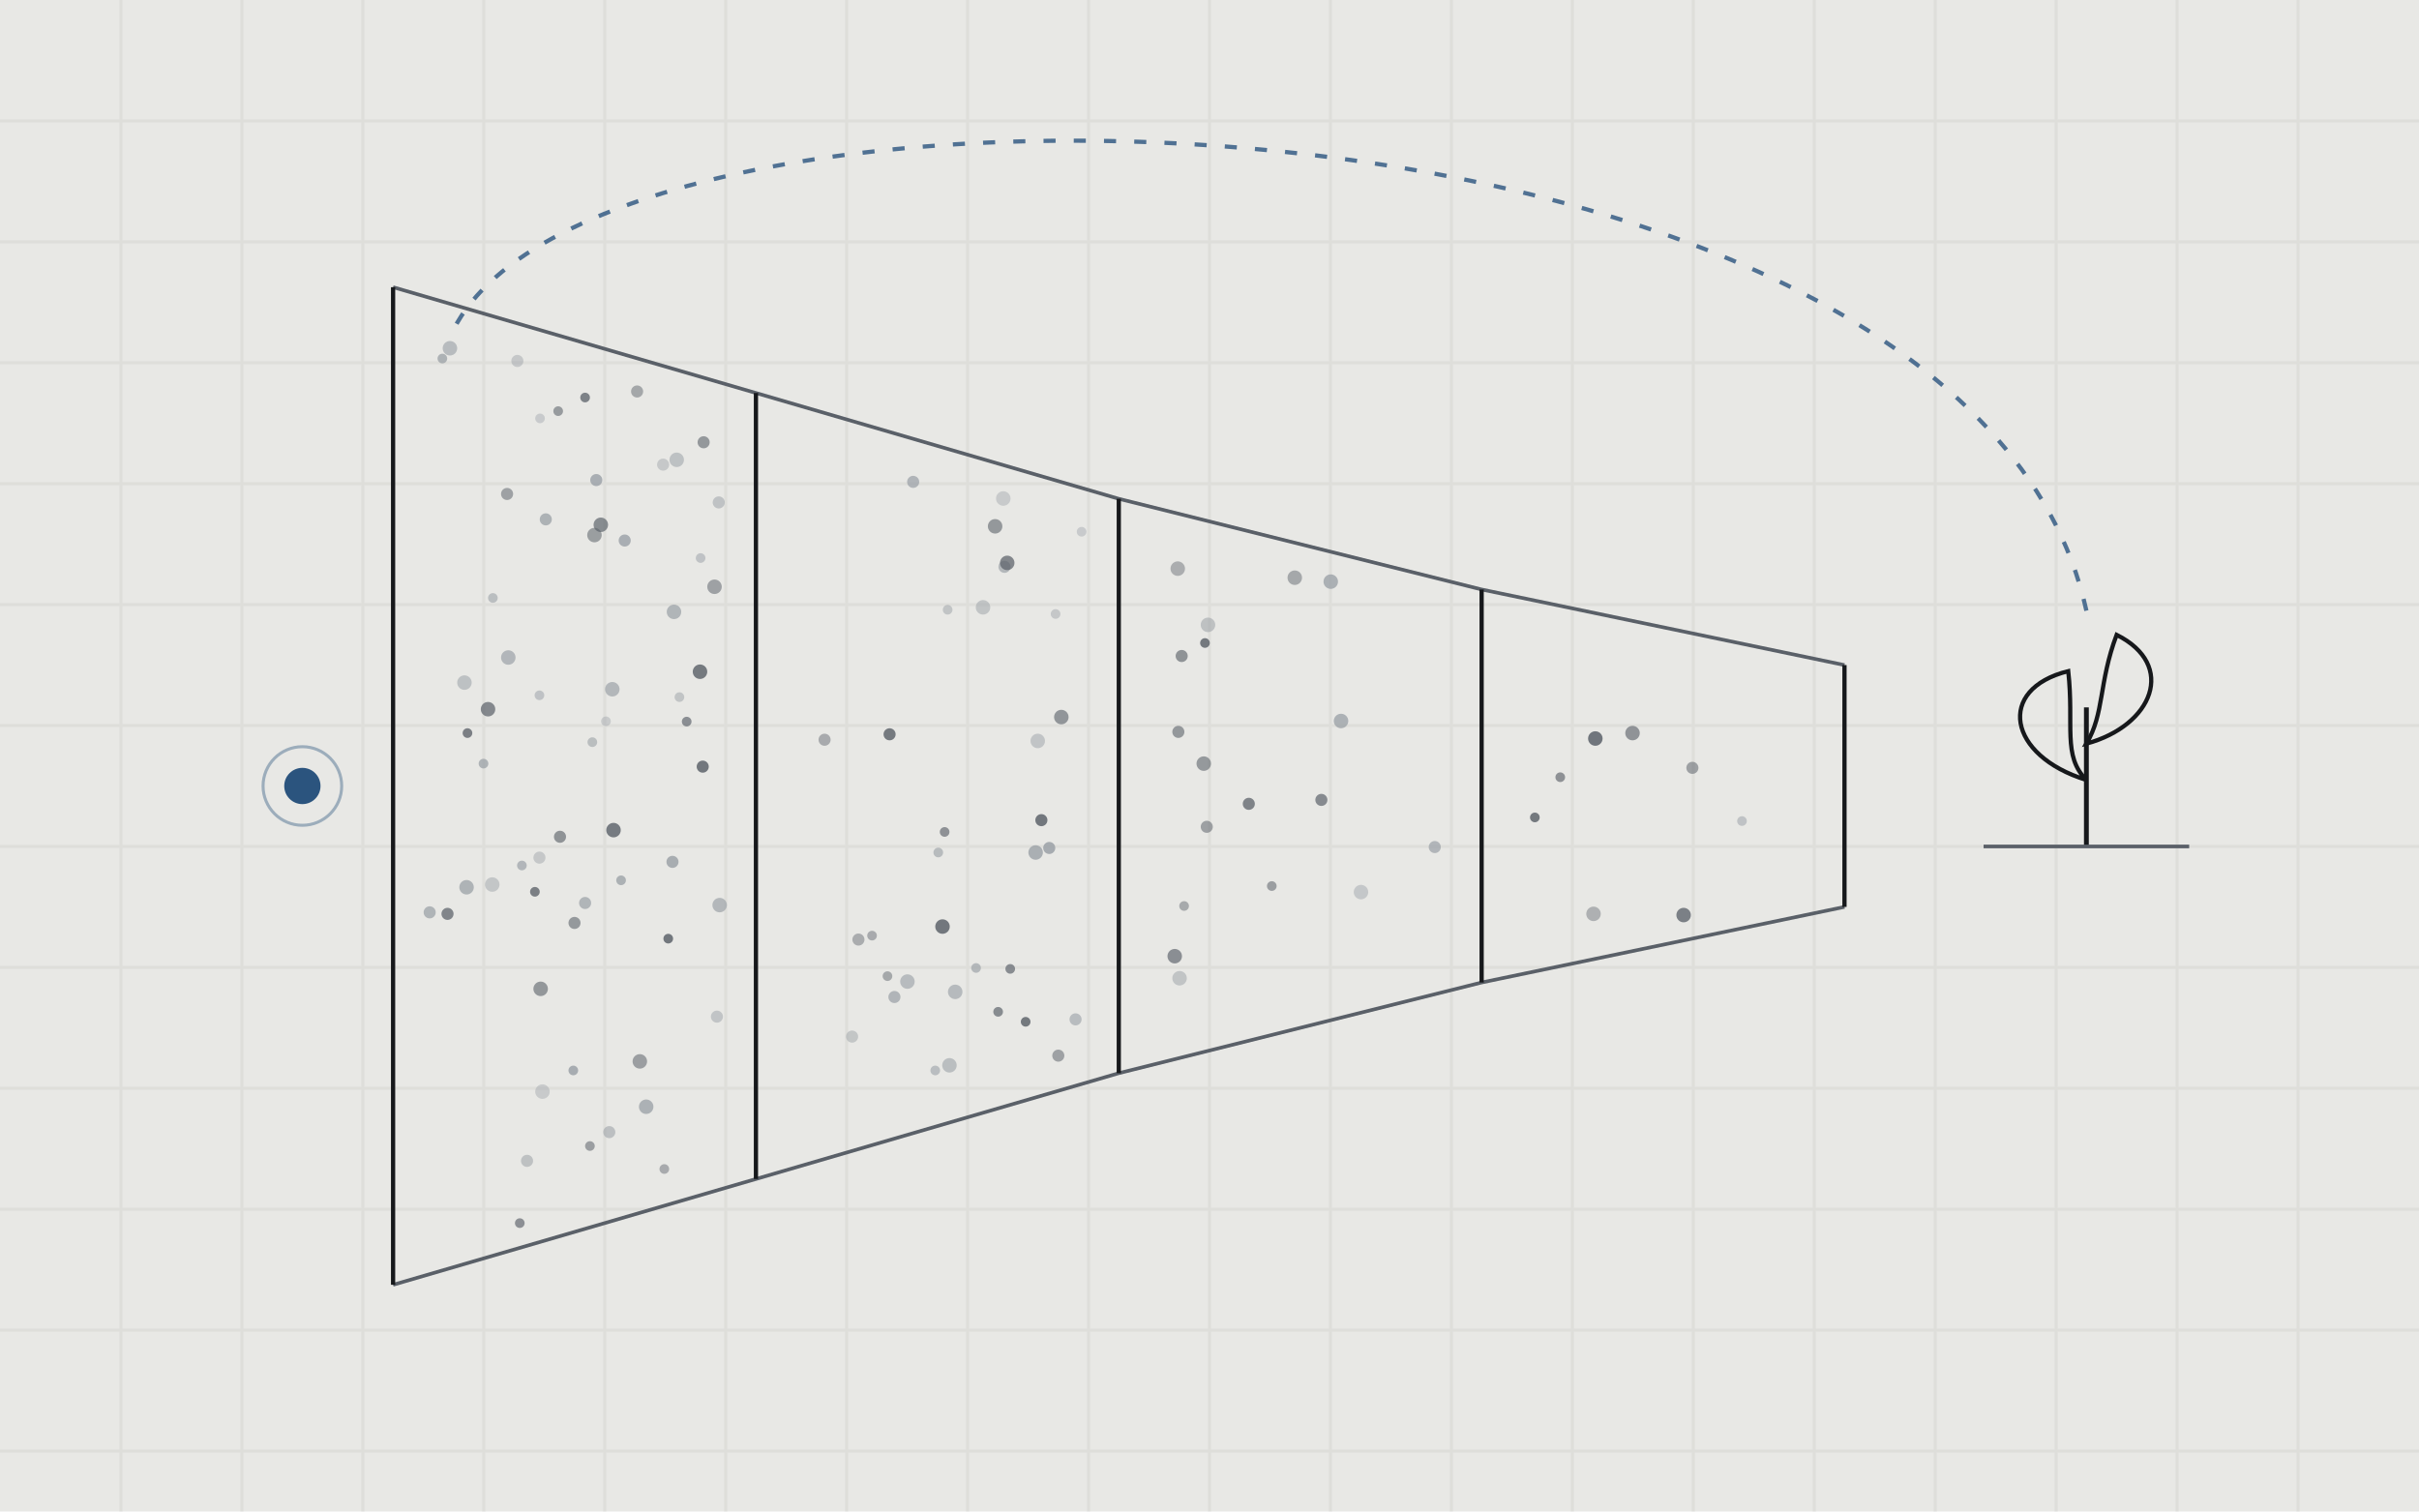
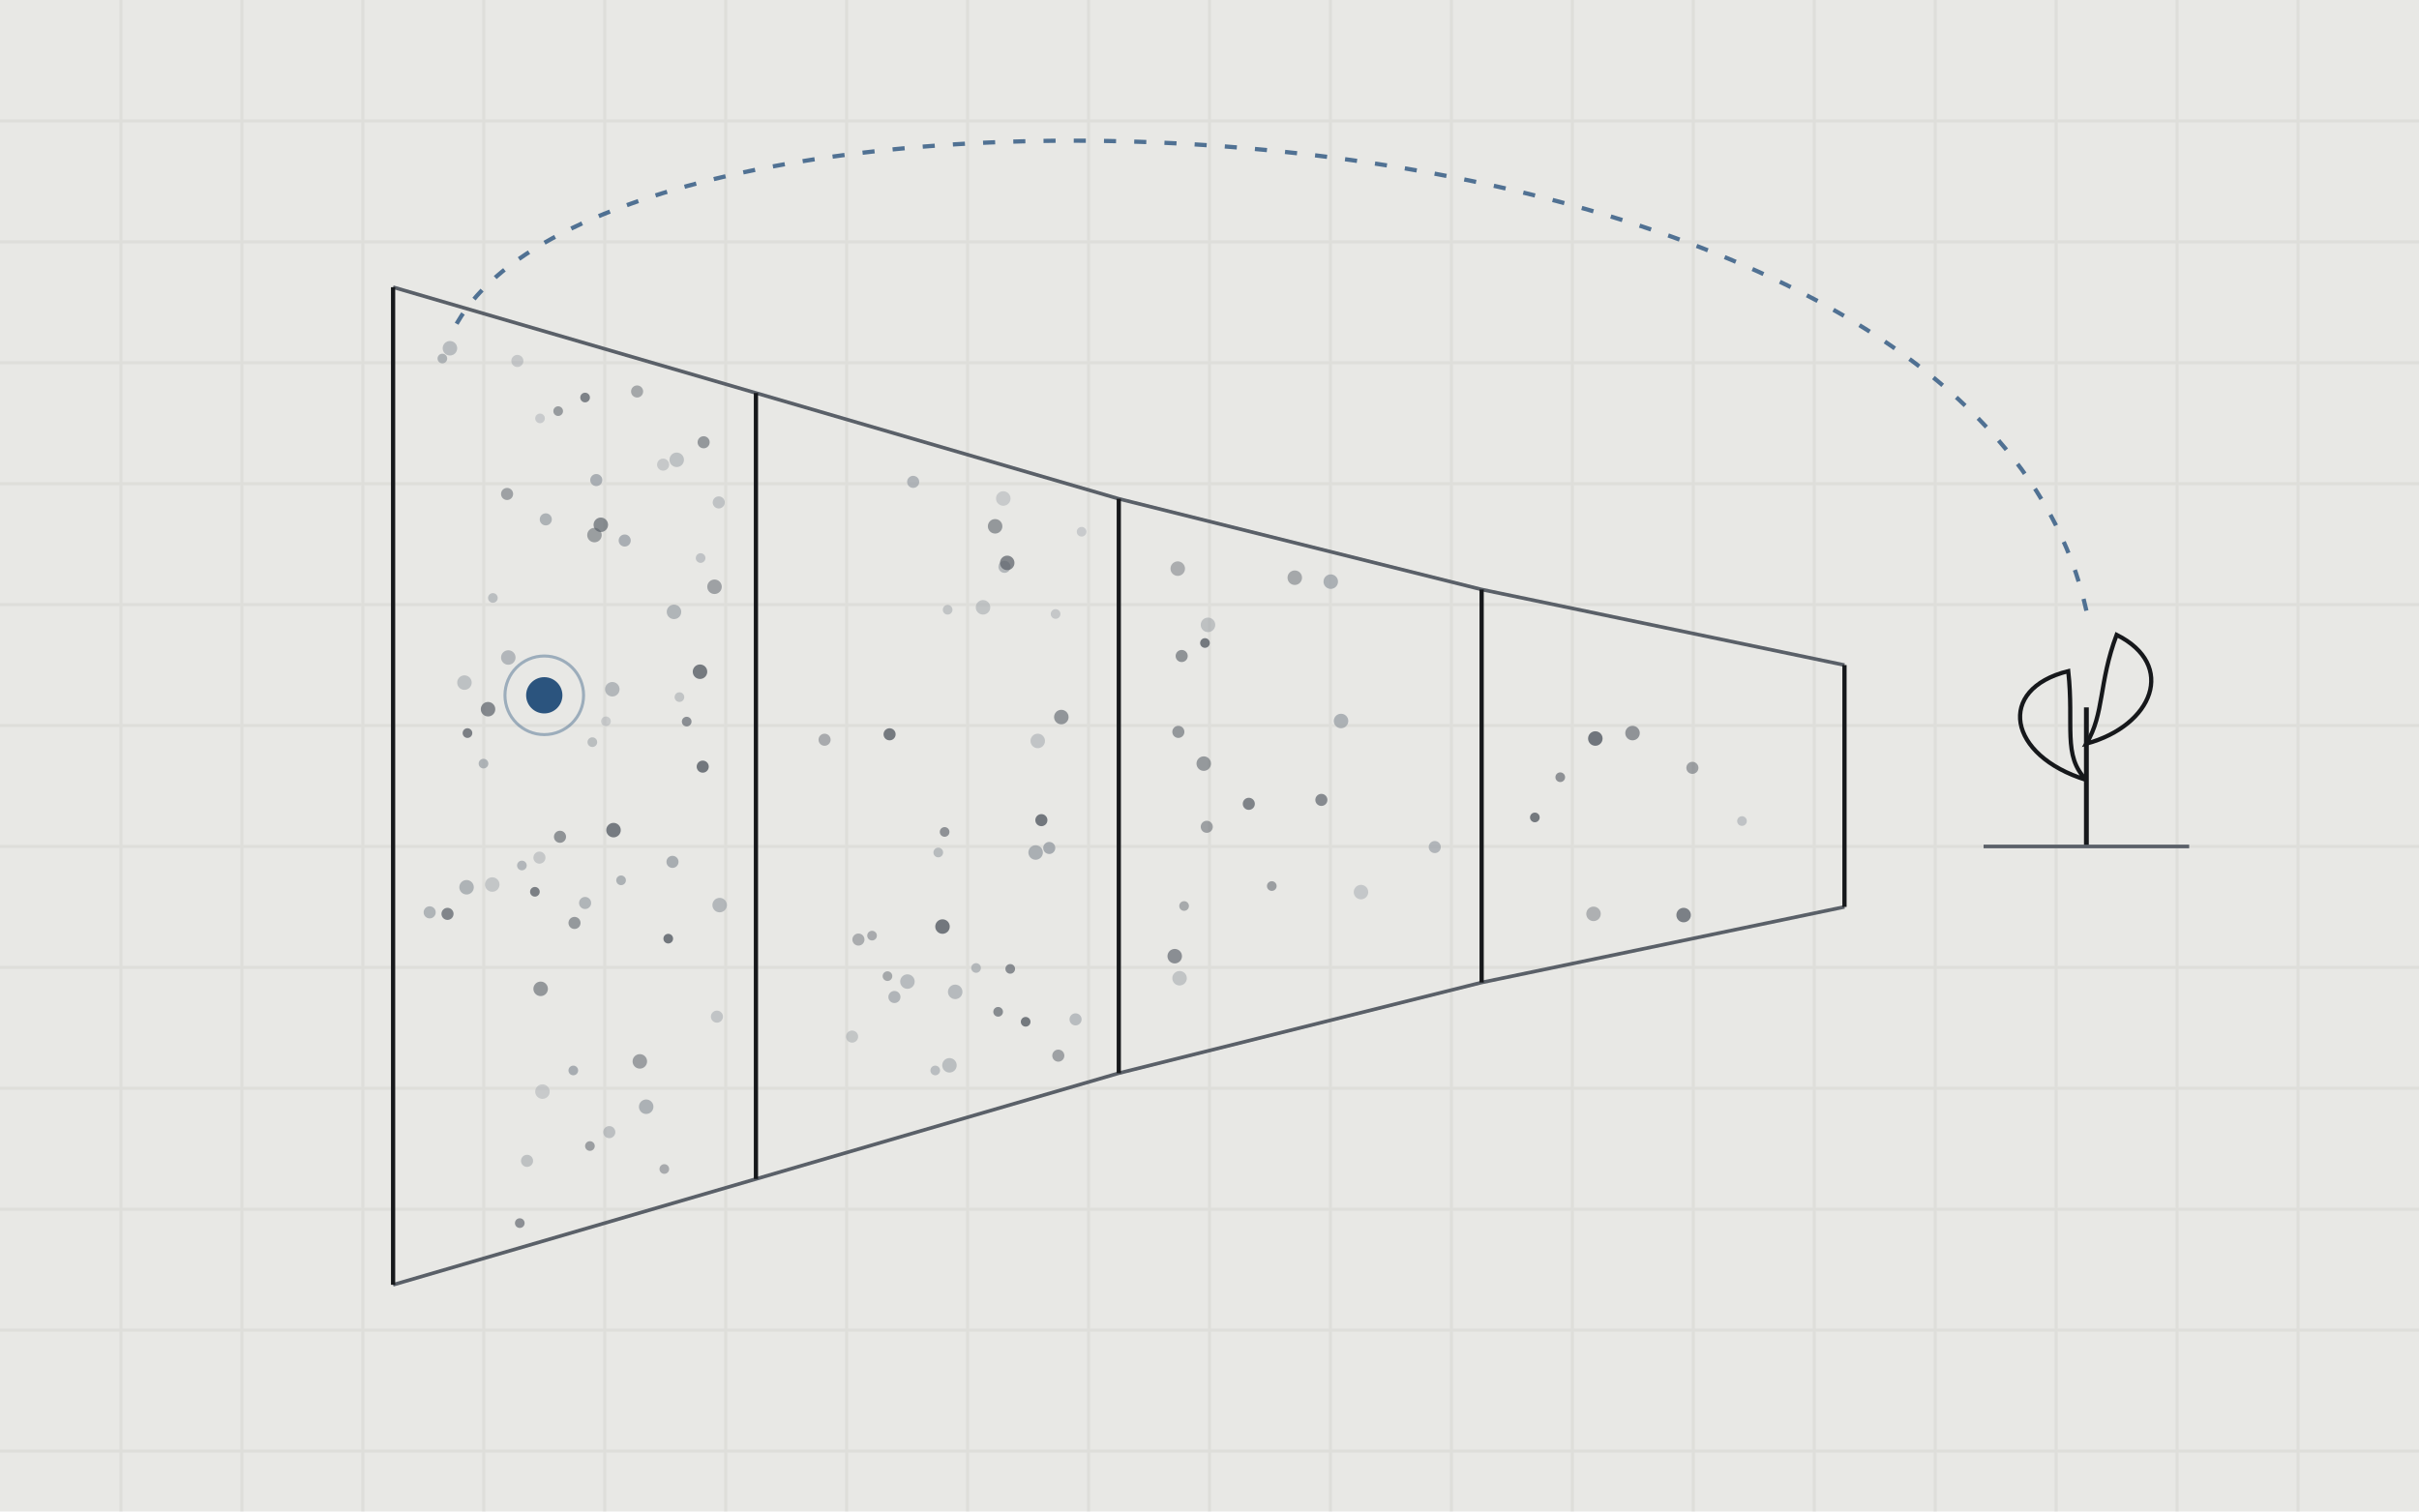
<svg xmlns="http://www.w3.org/2000/svg" viewBox="0 0 800 500" role="img" aria-hidden="true">
  <style>
@media (prefers-reduced-motion: reduce) { * { animation: none !important; } }
@keyframes spin { to { transform: rotate(360deg); } }
@keyframes flow10 { to { stroke-dashoffset: -20; } }
@keyframes flow11 { to { stroke-dashoffset: -22; } }

- g.seed { animation: walk 14s ease-in-out infinite; transform: translate(100px, 260px); }
- @keyframes walk { 0.0% { transform: translate(100px, 260px); opacity: 1; } 14.7% { transform: translate(134px, 254px); opacity: 1; } 29.3% { transform: translate(254px, 266px); opacity: 1; } 44.0% { transform: translate(374px, 254px); opacity: 1; } 58.7% { transform: translate(494px, 266px); opacity: 1; } 73.3% { transform: translate(614px, 254px); opacity: 1; } 88.0% { transform: translate(690px, 272px); opacity: 1; } 94% { transform: translate(690px, 272px); opacity: 0; } 100% { transform: translate(100px, 260px); opacity: 0; } }
+ g.seed { animation: walk 18s linear infinite; transform: translate(180px, 230px); }
+ @keyframes walk { 0.0% { transform: translate(180.0px, 230.0px); } 4.0% { transform: translate(180.0px, 230.0px); } 11.0% { transform: translate(254.0px, 254.0px); } 14.0% { transform: translate(254.0px, 254.0px); } 21.0% { transform: translate(374.0px, 266.0px); } 24.0% { transform: translate(374.0px, 266.0px); } 31.0% { transform: translate(494.0px, 254.0px); } 34.0% { transform: translate(494.0px, 254.0px); } 41.0% { transform: translate(614.0px, 266.0px); } 44.0% { transform: translate(614.0px, 266.0px); } 51.0% { transform: translate(690.0px, 272.0px); } 54.0% { transform: translate(690.0px, 272.0px); } 57.0% { transform: translate(690.0px, 202.0px); } 58.6% { transform: translate(681.0px, 176.0px); } 60.2% { transform: translate(666.5px, 152.5px); } 61.8% { transform: translate(647.1px, 131.5px); } 63.4% { transform: translate(623.3px, 112.9px); } 65.0% { transform: translate(595.8px, 96.8px); } 66.6% { transform: translate(565.2px, 82.9px); } 68.2% { transform: translate(532.1px, 71.4px); } 69.8% { transform: translate(497.0px, 62.1px); } 71.4% { transform: translate(460.7px, 55.0px); } 73.0% { transform: translate(423.8px, 50.1px); } 74.6% { transform: translate(386.7px, 47.3px); } 76.2% { transform: translate(350.2px, 46.6px); } 77.8% { transform: translate(314.8px, 47.8px); } 79.4% { transform: translate(281.1px, 51.0px); } 81.0% { transform: translate(249.8px, 56.2px); } 82.6% { transform: translate(221.5px, 63.2px); } 84.2% { transform: translate(196.8px, 72.0px); } 85.8% { transform: translate(176.2px, 82.6px); } 87.4% { transform: translate(160.4px, 95.0px); } 89.0% { transform: translate(150.0px, 109.0px); } 89.0% { transform: translate(150.0px, 109.0px); } 100.0% { transform: translate(180.0px, 230.0px); } }
path.loop { animation: flow10 2.4s linear infinite; }
</style>
  <rect width="800" height="500" fill="#e8e8e5" />
  <g opacity=".55">
    <line x1="40" y1="0" x2="40" y2="500" stroke="#d6d6d2" stroke-width="1" />
    <line x1="80" y1="0" x2="80" y2="500" stroke="#d6d6d2" stroke-width="1" />
    <line x1="120" y1="0" x2="120" y2="500" stroke="#d6d6d2" stroke-width="1" />
    <line x1="160" y1="0" x2="160" y2="500" stroke="#d6d6d2" stroke-width="1" />
    <line x1="200" y1="0" x2="200" y2="500" stroke="#d6d6d2" stroke-width="1" />
    <line x1="240" y1="0" x2="240" y2="500" stroke="#d6d6d2" stroke-width="1" />
    <line x1="280" y1="0" x2="280" y2="500" stroke="#d6d6d2" stroke-width="1" />
    <line x1="320" y1="0" x2="320" y2="500" stroke="#d6d6d2" stroke-width="1" />
    <line x1="360" y1="0" x2="360" y2="500" stroke="#d6d6d2" stroke-width="1" />
    <line x1="400" y1="0" x2="400" y2="500" stroke="#d6d6d2" stroke-width="1" />
    <line x1="440" y1="0" x2="440" y2="500" stroke="#d6d6d2" stroke-width="1" />
    <line x1="480" y1="0" x2="480" y2="500" stroke="#d6d6d2" stroke-width="1" />
    <line x1="520" y1="0" x2="520" y2="500" stroke="#d6d6d2" stroke-width="1" />
    <line x1="560" y1="0" x2="560" y2="500" stroke="#d6d6d2" stroke-width="1" />
    <line x1="600" y1="0" x2="600" y2="500" stroke="#d6d6d2" stroke-width="1" />
    <line x1="640" y1="0" x2="640" y2="500" stroke="#d6d6d2" stroke-width="1" />
    <line x1="680" y1="0" x2="680" y2="500" stroke="#d6d6d2" stroke-width="1" />
    <line x1="720" y1="0" x2="720" y2="500" stroke="#d6d6d2" stroke-width="1" />
    <line x1="760" y1="0" x2="760" y2="500" stroke="#d6d6d2" stroke-width="1" />
    <line x1="0" y1="40" x2="800" y2="40" stroke="#d6d6d2" stroke-width="1" />
    <line x1="0" y1="80" x2="800" y2="80" stroke="#d6d6d2" stroke-width="1" />
    <line x1="0" y1="120" x2="800" y2="120" stroke="#d6d6d2" stroke-width="1" />
    <line x1="0" y1="160" x2="800" y2="160" stroke="#d6d6d2" stroke-width="1" />
    <line x1="0" y1="200" x2="800" y2="200" stroke="#d6d6d2" stroke-width="1" />
    <line x1="0" y1="240" x2="800" y2="240" stroke="#d6d6d2" stroke-width="1" />
    <line x1="0" y1="280" x2="800" y2="280" stroke="#d6d6d2" stroke-width="1" />
    <line x1="0" y1="320" x2="800" y2="320" stroke="#d6d6d2" stroke-width="1" />
    <line x1="0" y1="360" x2="800" y2="360" stroke="#d6d6d2" stroke-width="1" />
    <line x1="0" y1="400" x2="800" y2="400" stroke="#d6d6d2" stroke-width="1" />
    <line x1="0" y1="440" x2="800" y2="440" stroke="#d6d6d2" stroke-width="1" />
    <line x1="0" y1="480" x2="800" y2="480" stroke="#d6d6d2" stroke-width="1" />
  </g>
  <polyline points="130,95 250,130 370,165 490,195 610,220" fill="none" stroke="#5a6068" stroke-width="1.2" />
  <polyline points="130,425 250,390 370,355 490,325 610,300" fill="none" stroke="#5a6068" stroke-width="1.2" />
  <line x1="130" y1="95" x2="130" y2="425" stroke="#16181b" stroke-width="1.4" />
  <line x1="250" y1="130" x2="250" y2="390" stroke="#16181b" stroke-width="1.4" />
  <line x1="370" y1="165" x2="370" y2="355" stroke="#16181b" stroke-width="1.4" />
  <line x1="490" y1="195" x2="490" y2="325" stroke="#16181b" stroke-width="1.4" />
  <line x1="610" y1="220" x2="610" y2="300" stroke="#16181b" stroke-width="1.4" />
  <circle cx="185.2" cy="276.8" r="2" fill="#5a6068" opacity="0.63" />
  <circle cx="198.7" cy="173.6" r="2.4" fill="#5a6068" opacity="0.68" />
  <circle cx="219.3" cy="153.7" r="2" fill="#9aa0a6" opacity="0.44" />
  <circle cx="221.0" cy="310.5" r="1.6" fill="#5a6068" opacity="0.83" />
  <circle cx="205.4" cy="291.2" r="1.6" fill="#9aa0a6" opacity="0.77" />
  <circle cx="146.3" cy="118.6" r="1.6" fill="#9aa0a6" opacity="0.75" />
  <circle cx="172.6" cy="286.3" r="1.6" fill="#9aa0a6" opacity="0.69" />
  <circle cx="190.0" cy="305.3" r="2" fill="#5a6068" opacity="0.58" />
  <circle cx="195.1" cy="379.1" r="1.6" fill="#5a6068" opacity="0.54" />
  <circle cx="163.0" cy="197.8" r="1.6" fill="#9aa0a6" opacity="0.58" />
  <circle cx="224.7" cy="230.6" r="1.6" fill="#9aa0a6" opacity="0.50" />
  <circle cx="232.7" cy="146.3" r="2" fill="#5a6068" opacity="0.59" />
  <circle cx="196.6" cy="177.0" r="2.4" fill="#5a6068" opacity="0.55" />
  <circle cx="171.1" cy="119.4" r="2" fill="#9aa0a6" opacity="0.46" />
  <circle cx="210.7" cy="129.5" r="2" fill="#5a6068" opacity="0.48" />
  <circle cx="195.9" cy="245.5" r="1.6" fill="#9aa0a6" opacity="0.59" />
  <circle cx="178.4" cy="230.0" r="1.6" fill="#9aa0a6" opacity="0.52" />
  <circle cx="237.1" cy="336.3" r="2" fill="#9aa0a6" opacity="0.49" />
  <circle cx="179.4" cy="361.1" r="2.4" fill="#9aa0a6" opacity="0.42" />
  <circle cx="154.6" cy="242.5" r="1.6" fill="#5a6068" opacity="0.77" />
  <circle cx="178.6" cy="138.4" r="1.6" fill="#9aa0a6" opacity="0.41" />
  <circle cx="176.9" cy="295.0" r="1.6" fill="#5a6068" opacity="0.77" />
  <circle cx="153.6" cy="225.8" r="2.4" fill="#9aa0a6" opacity="0.54" />
  <circle cx="162.8" cy="292.6" r="2.4" fill="#9aa0a6" opacity="0.47" />
  <circle cx="202.9" cy="274.6" r="2.4" fill="#5a6068" opacity="0.80" />
  <circle cx="200.4" cy="238.6" r="1.6" fill="#9aa0a6" opacity="0.42" />
  <circle cx="236.3" cy="194.1" r="2.4" fill="#5a6068" opacity="0.52" />
  <circle cx="222.4" cy="285.1" r="2" fill="#9aa0a6" opacity="0.82" />
  <circle cx="237.7" cy="166.2" r="2" fill="#9aa0a6" opacity="0.53" />
  <circle cx="231.7" cy="184.6" r="1.6" fill="#9aa0a6" opacity="0.52" />
  <circle cx="184.6" cy="136.0" r="1.6" fill="#5a6068" opacity="0.57" />
  <circle cx="197.2" cy="158.8" r="2" fill="#9aa0a6" opacity="0.80" />
  <circle cx="238.0" cy="299.4" r="2.4" fill="#9aa0a6" opacity="0.67" />
  <circle cx="232.4" cy="253.6" r="2" fill="#5a6068" opacity="0.83" />
  <circle cx="142.1" cy="301.8" r="2" fill="#9aa0a6" opacity="0.73" />
  <circle cx="171.9" cy="404.6" r="1.6" fill="#5a6068" opacity="0.65" />
  <circle cx="213.7" cy="366.1" r="2.4" fill="#9aa0a6" opacity="0.76" />
  <circle cx="231.5" cy="222.2" r="2.4" fill="#5a6068" opacity="0.81" />
  <circle cx="227.1" cy="238.7" r="1.6" fill="#5a6068" opacity="0.66" />
  <circle cx="202.5" cy="228.0" r="2.4" fill="#9aa0a6" opacity="0.67" />
  <circle cx="148.0" cy="302.3" r="2" fill="#5a6068" opacity="0.73" />
  <circle cx="178.8" cy="327.1" r="2.4" fill="#5a6068" opacity="0.60" />
  <circle cx="223.8" cy="152.1" r="2.4" fill="#9aa0a6" opacity="0.54" />
  <circle cx="148.8" cy="115.2" r="2.4" fill="#9aa0a6" opacity="0.62" />
  <circle cx="201.5" cy="374.5" r="2" fill="#9aa0a6" opacity="0.57" />
  <circle cx="154.3" cy="293.5" r="2.4" fill="#9aa0a6" opacity="0.74" />
  <circle cx="174.3" cy="384.0" r="2" fill="#9aa0a6" opacity="0.55" />
  <circle cx="206.6" cy="178.8" r="2" fill="#9aa0a6" opacity="0.80" />
  <circle cx="178.4" cy="283.7" r="2" fill="#9aa0a6" opacity="0.46" />
  <circle cx="189.6" cy="354.1" r="1.6" fill="#9aa0a6" opacity="0.83" />
  <circle cx="167.7" cy="163.4" r="2" fill="#5a6068" opacity="0.52" />
  <circle cx="161.4" cy="234.6" r="2.4" fill="#5a6068" opacity="0.70" />
  <circle cx="211.6" cy="351.1" r="2.4" fill="#5a6068" opacity="0.54" />
  <circle cx="222.9" cy="202.4" r="2.4" fill="#9aa0a6" opacity="0.71" />
  <circle cx="168.1" cy="217.5" r="2.4" fill="#9aa0a6" opacity="0.69" />
  <circle cx="180.5" cy="171.8" r="2" fill="#9aa0a6" opacity="0.75" />
  <circle cx="219.7" cy="386.7" r="1.6" fill="#5a6068" opacity="0.45" />
  <circle cx="193.5" cy="298.7" r="2" fill="#9aa0a6" opacity="0.71" />
  <circle cx="159.9" cy="252.6" r="1.6" fill="#9aa0a6" opacity="0.74" />
  <circle cx="193.5" cy="131.5" r="1.6" fill="#5a6068" opacity="0.75" />
  <circle cx="314.0" cy="352.4" r="2.4" fill="#9aa0a6" opacity="0.58" />
  <circle cx="339.2" cy="338.0" r="1.6" fill="#5a6068" opacity="0.82" />
  <circle cx="332.2" cy="187.5" r="2" fill="#9aa0a6" opacity="0.68" />
  <circle cx="351.0" cy="237.2" r="2.4" fill="#5a6068" opacity="0.61" />
  <circle cx="325.1" cy="200.9" r="2.4" fill="#9aa0a6" opacity="0.50" />
  <circle cx="350.0" cy="349.2" r="2" fill="#5a6068" opacity="0.52" />
  <circle cx="331.8" cy="164.9" r="2.4" fill="#9aa0a6" opacity="0.42" />
  <circle cx="294.2" cy="242.9" r="2" fill="#5a6068" opacity="0.81" />
  <circle cx="281.8" cy="342.9" r="2" fill="#9aa0a6" opacity="0.48" />
  <circle cx="293.5" cy="322.9" r="1.6" fill="#5a6068" opacity="0.47" />
  <circle cx="311.7" cy="306.5" r="2.4" fill="#5a6068" opacity="0.83" />
  <circle cx="309.3" cy="354.1" r="1.6" fill="#9aa0a6" opacity="0.60" />
  <circle cx="315.9" cy="328.1" r="2.4" fill="#9aa0a6" opacity="0.64" />
  <circle cx="344.4" cy="271.3" r="2" fill="#5a6068" opacity="0.83" />
  <circle cx="347.0" cy="280.5" r="2" fill="#9aa0a6" opacity="0.84" />
  <circle cx="312.4" cy="275.2" r="1.6" fill="#5a6068" opacity="0.64" />
  <circle cx="310.3" cy="282.0" r="1.6" fill="#9aa0a6" opacity="0.63" />
  <circle cx="300.1" cy="324.7" r="2.4" fill="#9aa0a6" opacity="0.62" />
  <circle cx="329.1" cy="174.1" r="2.4" fill="#5a6068" opacity="0.59" />
  <circle cx="355.7" cy="337.2" r="2" fill="#9aa0a6" opacity="0.61" />
  <circle cx="272.7" cy="244.7" r="2" fill="#5a6068" opacity="0.45" />
  <circle cx="302.0" cy="159.4" r="2" fill="#9aa0a6" opacity="0.72" />
  <circle cx="357.7" cy="175.9" r="1.6" fill="#9aa0a6" opacity="0.41" />
  <circle cx="288.4" cy="309.5" r="1.6" fill="#5a6068" opacity="0.45" />
  <circle cx="333.1" cy="186.2" r="2.4" fill="#5a6068" opacity="0.72" />
  <circle cx="330.1" cy="334.7" r="1.6" fill="#5a6068" opacity="0.68" />
  <circle cx="342.5" cy="282.0" r="2.4" fill="#9aa0a6" opacity="0.79" />
  <circle cx="313.4" cy="201.7" r="1.6" fill="#9aa0a6" opacity="0.50" />
  <circle cx="334.1" cy="320.5" r="1.6" fill="#5a6068" opacity="0.67" />
  <circle cx="349.1" cy="203.1" r="1.6" fill="#9aa0a6" opacity="0.46" />
  <circle cx="283.9" cy="310.8" r="2" fill="#5a6068" opacity="0.44" />
  <circle cx="343.2" cy="245.1" r="2.4" fill="#9aa0a6" opacity="0.49" />
  <circle cx="322.8" cy="320.2" r="1.6" fill="#9aa0a6" opacity="0.66" />
  <circle cx="295.8" cy="329.8" r="2" fill="#9aa0a6" opacity="0.72" />
  <circle cx="443.5" cy="238.5" r="2.4" fill="#9aa0a6" opacity="0.76" />
  <circle cx="428.2" cy="191.1" r="2.4" fill="#5a6068" opacity="0.47" />
  <circle cx="398.5" cy="212.7" r="1.6" fill="#5a6068" opacity="0.82" />
  <circle cx="389.5" cy="188.1" r="2.4" fill="#5a6068" opacity="0.43" />
  <circle cx="389.7" cy="242.1" r="2" fill="#5a6068" opacity="0.59" />
  <circle cx="440.1" cy="192.4" r="2.4" fill="#9aa0a6" opacity="0.78" />
  <circle cx="398.1" cy="252.6" r="2.4" fill="#5a6068" opacity="0.58" />
  <circle cx="399.5" cy="206.7" r="2.4" fill="#9aa0a6" opacity="0.55" />
  <circle cx="388.5" cy="316.3" r="2.4" fill="#5a6068" opacity="0.66" />
  <circle cx="399.1" cy="273.5" r="2" fill="#5a6068" opacity="0.53" />
  <circle cx="391.6" cy="299.7" r="1.6" fill="#5a6068" opacity="0.46" />
  <circle cx="413.0" cy="265.9" r="2" fill="#5a6068" opacity="0.74" />
  <circle cx="420.6" cy="293.1" r="1.6" fill="#5a6068" opacity="0.54" />
  <circle cx="390.1" cy="323.6" r="2.4" fill="#9aa0a6" opacity="0.50" />
  <circle cx="474.5" cy="280.2" r="2" fill="#9aa0a6" opacity="0.70" />
  <circle cx="437.0" cy="264.6" r="2" fill="#5a6068" opacity="0.69" />
  <circle cx="450.1" cy="295.1" r="2.4" fill="#9aa0a6" opacity="0.45" />
  <circle cx="390.8" cy="217.0" r="2" fill="#5a6068" opacity="0.63" />
  <circle cx="576.1" cy="271.6" r="1.6" fill="#9aa0a6" opacity="0.52" />
  <circle cx="527.6" cy="244.3" r="2.4" fill="#5a6068" opacity="0.84" />
  <circle cx="556.8" cy="302.7" r="2.4" fill="#5a6068" opacity="0.76" />
  <circle cx="507.6" cy="270.4" r="1.6" fill="#5a6068" opacity="0.82" />
  <circle cx="516.0" cy="257.1" r="1.6" fill="#5a6068" opacity="0.64" />
  <circle cx="559.7" cy="254.0" r="2" fill="#5a6068" opacity="0.53" />
  <circle cx="539.9" cy="242.5" r="2.4" fill="#5a6068" opacity="0.62" />
  <circle cx="527.0" cy="302.3" r="2.4" fill="#5a6068" opacity="0.41" />
  <path d="M690 280 L690 234" stroke="#16181b" stroke-width="1.6" />
  <path d="M690 258 C 664 250, 660 228, 684 222 C 686 240, 682 250, 690 258 Z" fill="none" stroke="#16181b" stroke-width="1.4" />
  <path d="M690 246 C 712 240, 720 220, 700 210 C 694 226, 696 236, 690 246 Z" fill="none" stroke="#16181b" stroke-width="1.4" />
  <line x1="656" y1="280" x2="724" y2="280" stroke="#5a6068" stroke-width="1.2" />
  <path class="loop" d="M690 202 C 650 20, 200 10, 150 109.0" fill="none" stroke="#2B547E" stroke-width="1.4" stroke-dasharray="4 6" opacity=".8" />
  <g class="seed">
    <circle r="6" fill="#2B547E" />
    <circle r="13" fill="none" stroke="#2B547E" stroke-width="1" opacity=".4" />
  </g>
</svg>
